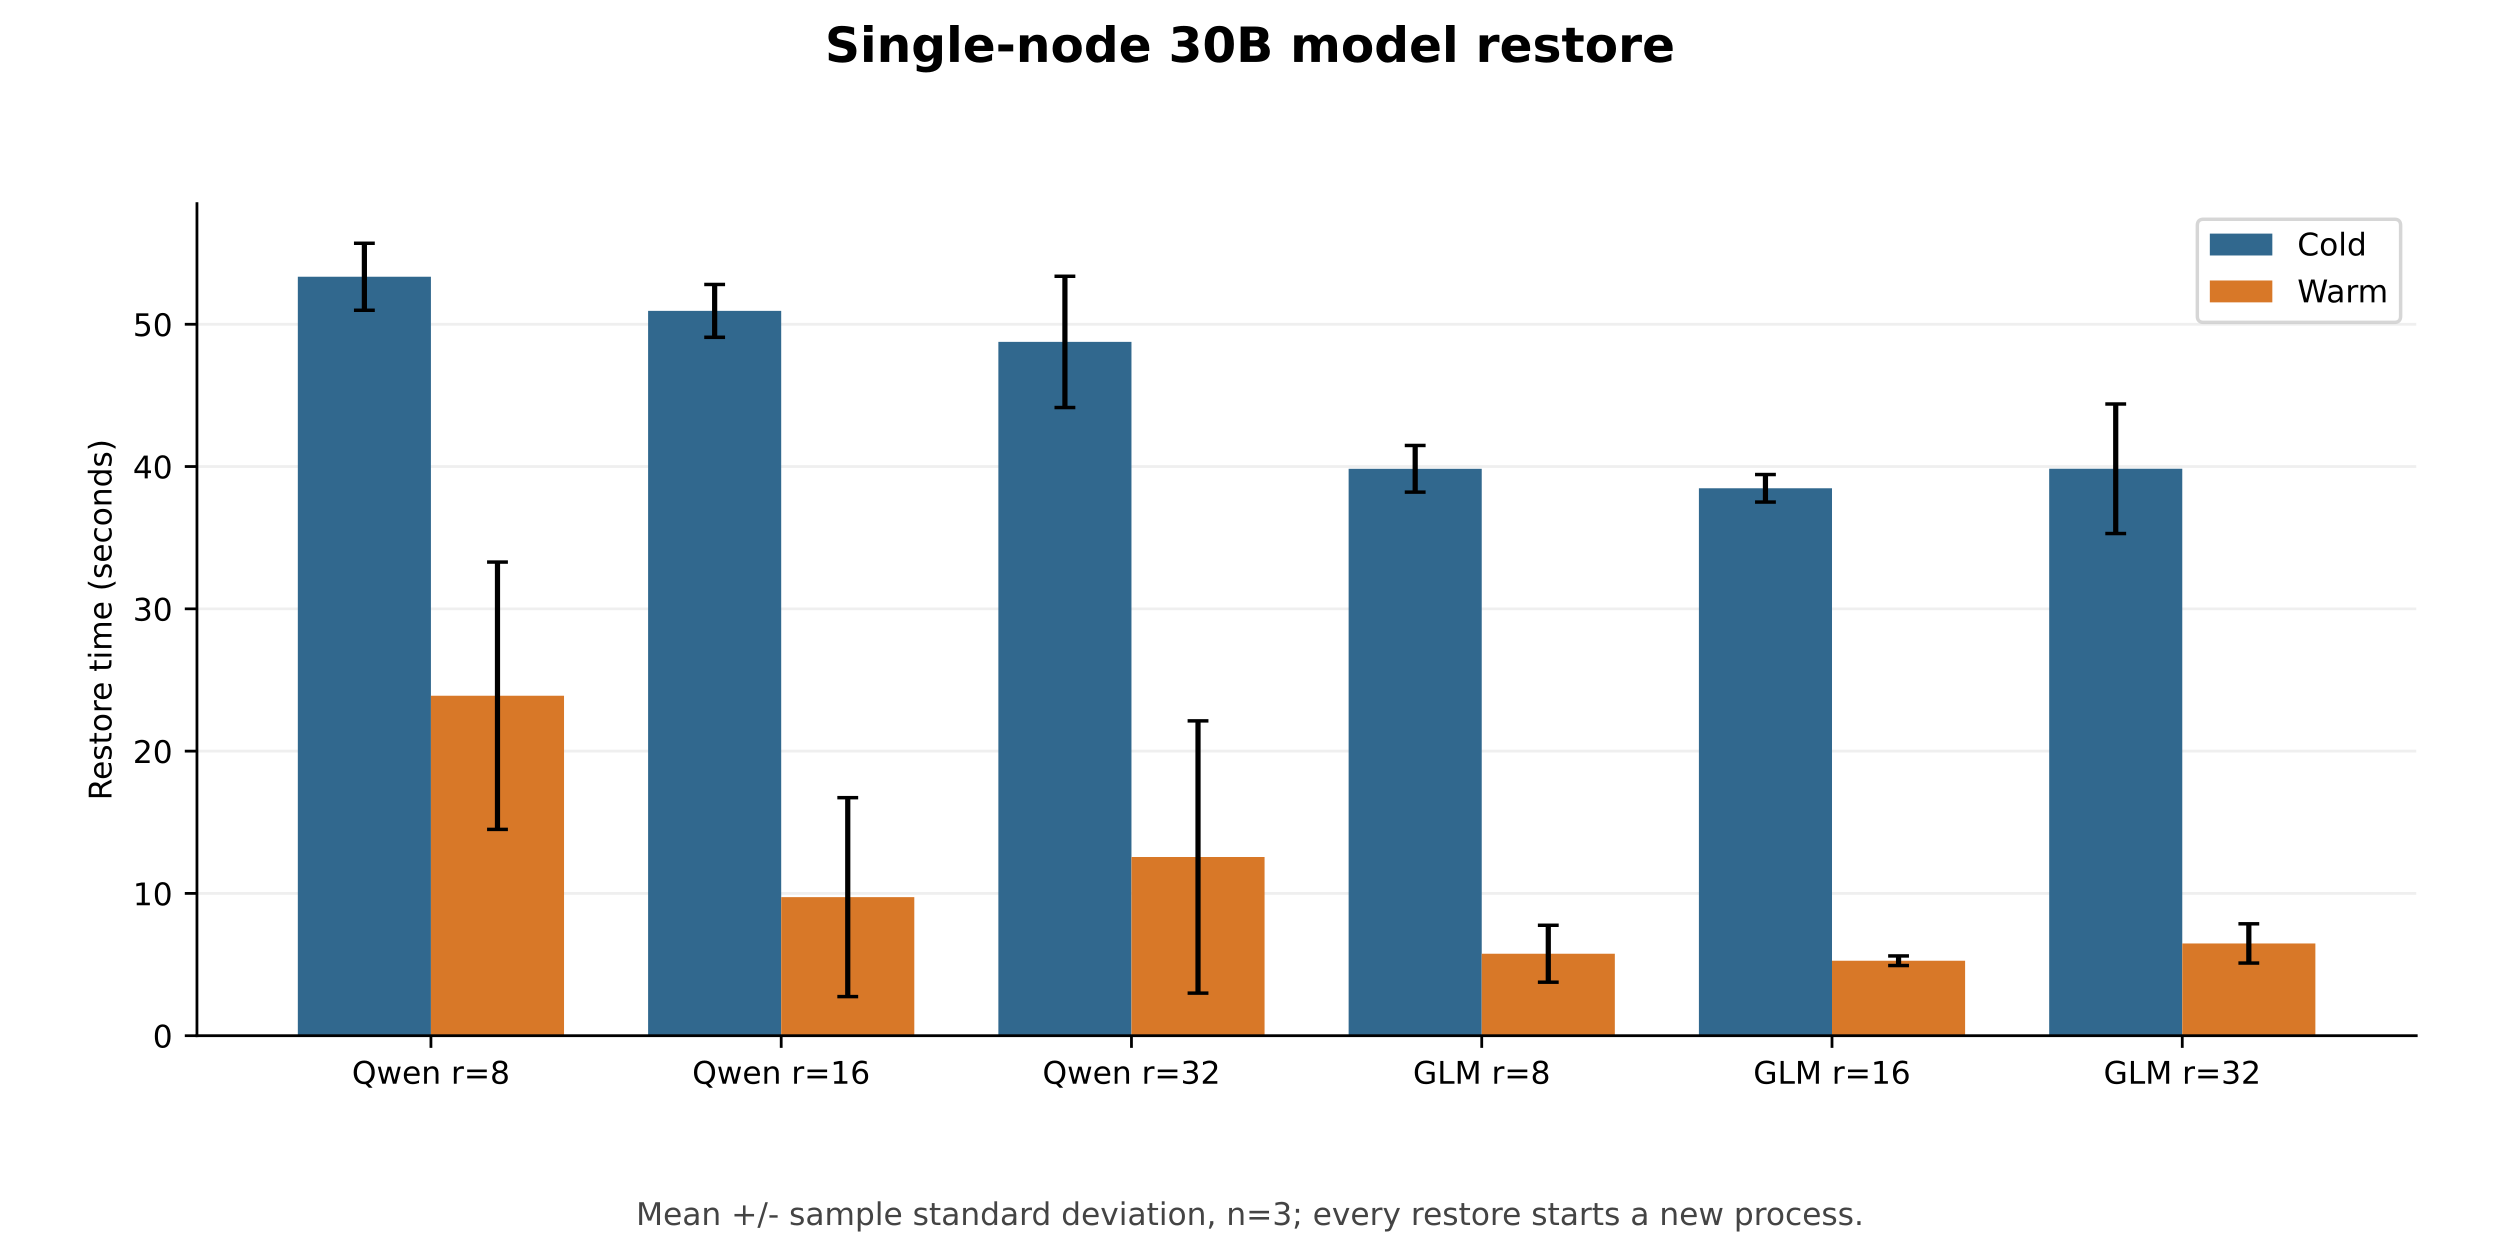
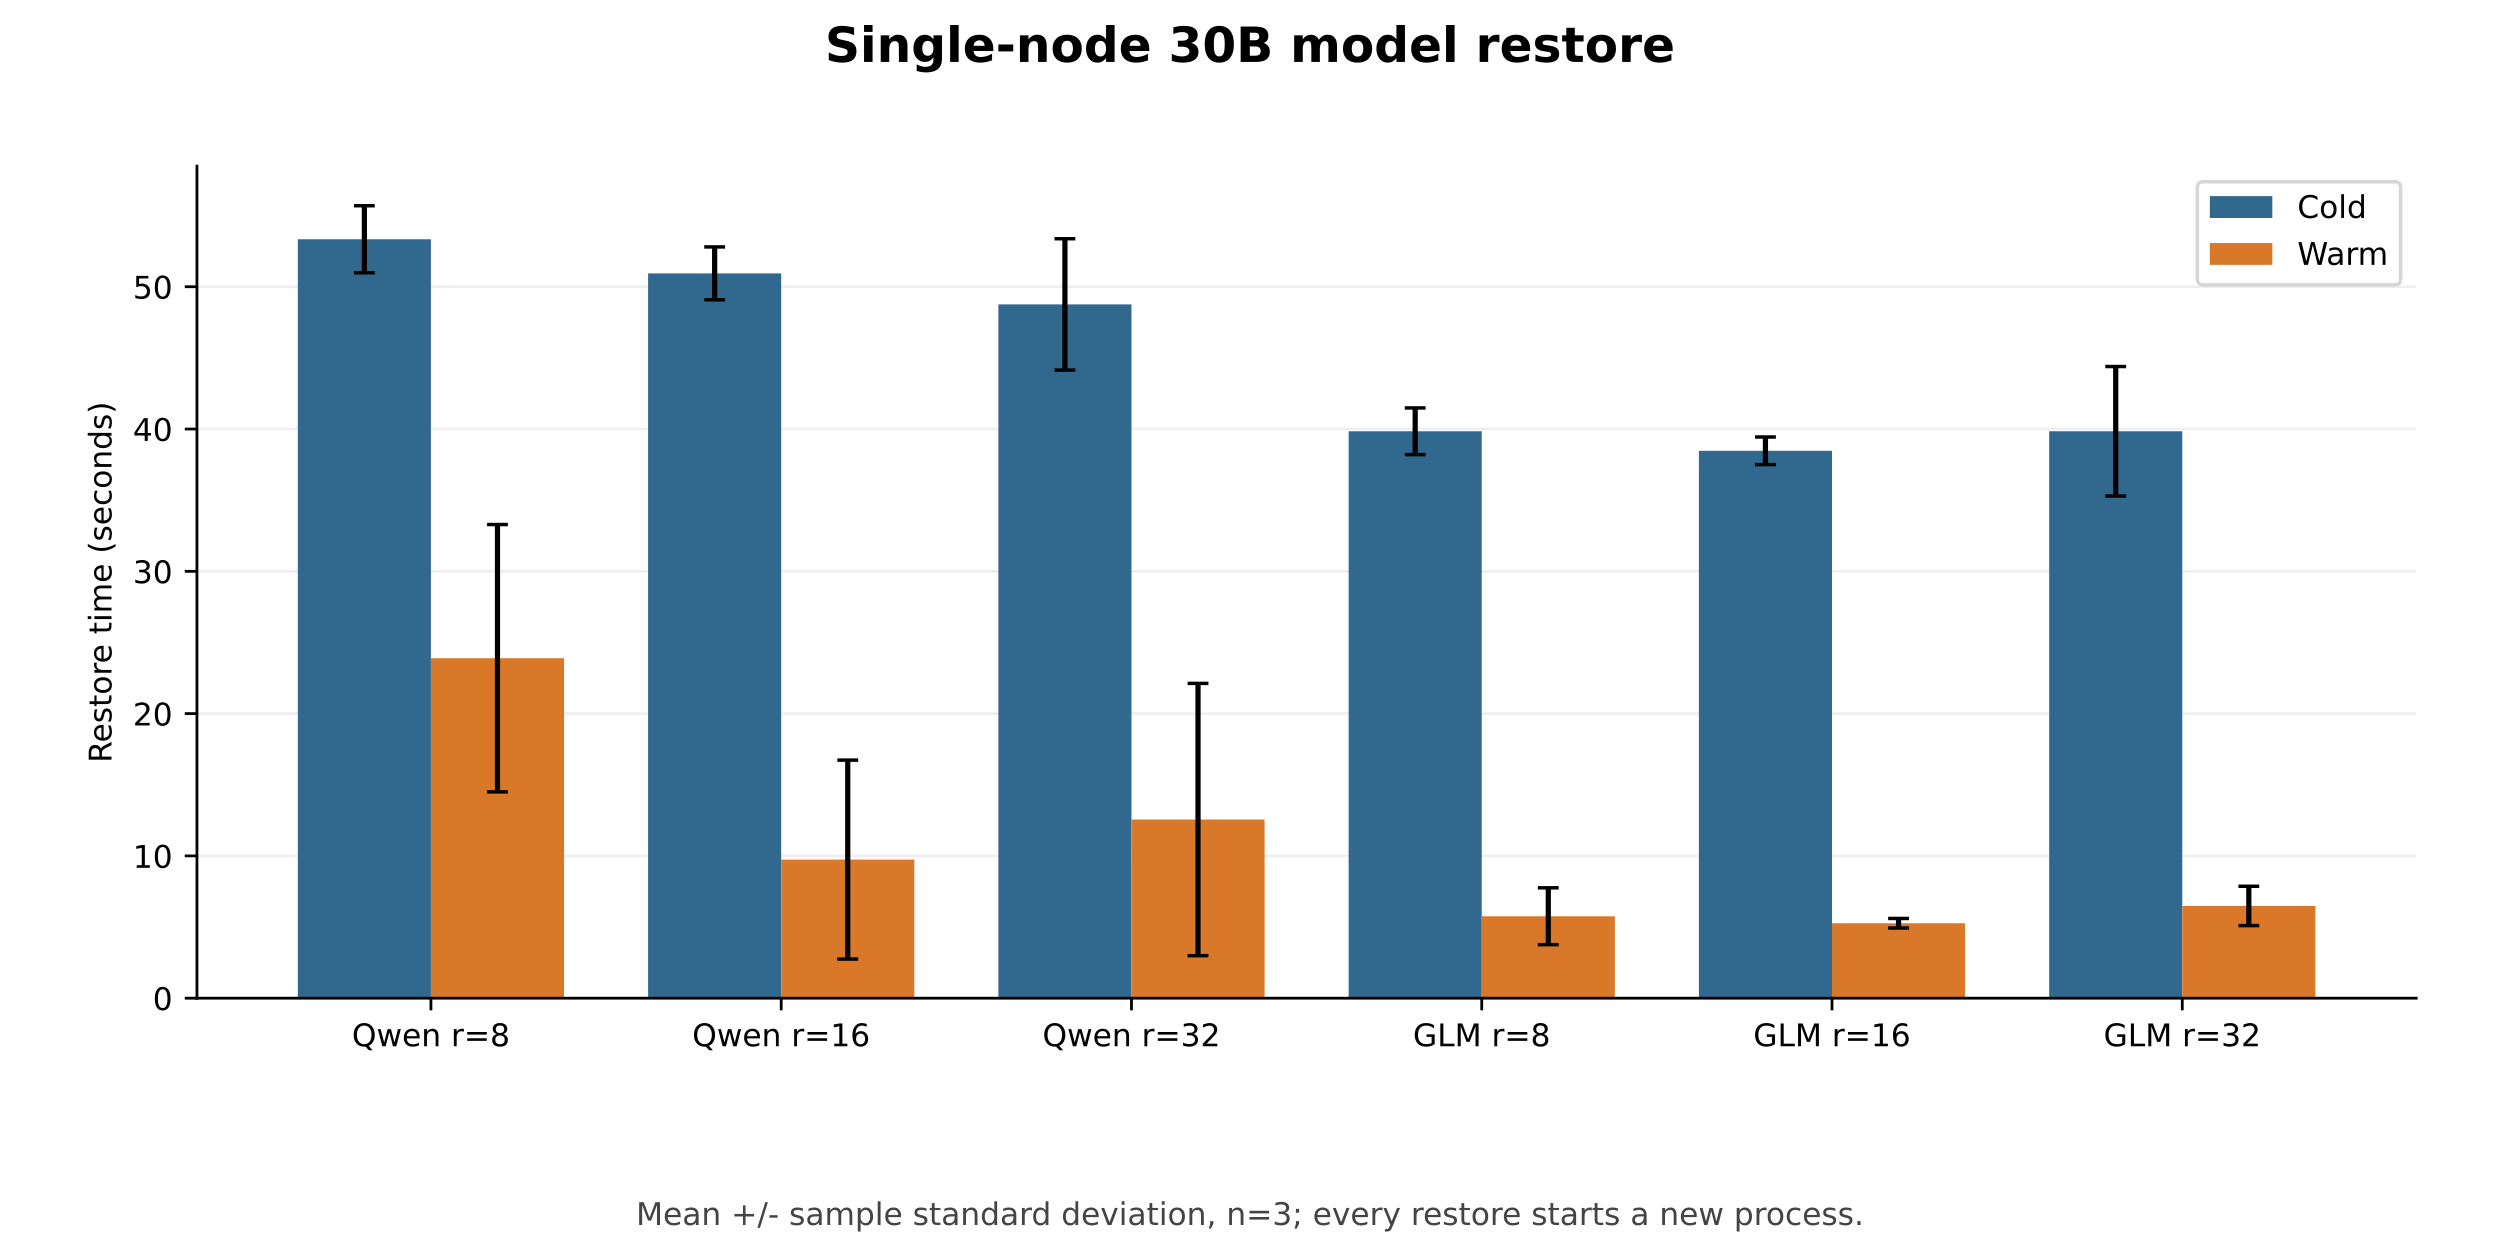
<svg xmlns="http://www.w3.org/2000/svg" xmlns:xlink="http://www.w3.org/1999/xlink" width="720pt" height="360pt" viewBox="0 0 720 360" version="1.1">
  <defs>
    <style type="text/css">*{stroke-linejoin: round; stroke-linecap: butt}</style>
  </defs>
  <g id="figure_1">
    <g id="patch_1">
      <path d="M 0 360 L 720 360 L 720 0 L 0 0 z " style="fill: #ffffff" />
    </g>
-     <g id="axes_1">
+     <g id="axes_1" transform="translate(0 -10.8)">
      <g id="patch_2">
        <path d="M 56.722 298.28 L 695.88 298.28 L 695.88 58.64 L 56.722 58.64 z " style="fill: #ffffff" />
      </g>
      <g id="matplotlib.axis_1">
        <g id="xtick_1">
          <g id="line2d_1">
            <defs>
              <path id="mef8e77eff9" d="M 0 0 L 0 3.5 " style="stroke: #000000; stroke-width: 0.8" />
            </defs>
            <g>
              <use xlink:href="#mef8e77eff9" x="124.108" y="298.28" style="stroke: #000000; stroke-width: 0.8" />
            </g>
          </g>
          <g id="text_1">
            <text style="font-size: 9px; font-family: 'DejaVu Sans'; text-anchor: middle" x="124.108" y="312.118" transform="rotate(-0 124.1081 312.1179)">Qwen r=8</text>
          </g>
        </g>
        <g id="xtick_2">
          <g id="line2d_2">
            <g>
              <use xlink:href="#mef8e77eff9" x="224.985" y="298.28" style="stroke: #000000; stroke-width: 0.8" />
            </g>
          </g>
          <g id="text_2">
            <text style="font-size: 9px; font-family: 'DejaVu Sans'; text-anchor: middle" x="224.985" y="312.118" transform="rotate(-0 224.9853 312.1179)">Qwen r=16</text>
          </g>
        </g>
        <g id="xtick_3">
          <g id="line2d_3">
            <g>
              <use xlink:href="#mef8e77eff9" x="325.862" y="298.28" style="stroke: #000000; stroke-width: 0.8" />
            </g>
          </g>
          <g id="text_3">
            <text style="font-size: 9px; font-family: 'DejaVu Sans'; text-anchor: middle" x="325.862" y="312.118" transform="rotate(-0 325.8625 312.1179)">Qwen r=32</text>
          </g>
        </g>
        <g id="xtick_4">
          <g id="line2d_4">
            <g>
              <use xlink:href="#mef8e77eff9" x="426.74" y="298.28" style="stroke: #000000; stroke-width: 0.8" />
            </g>
          </g>
          <g id="text_4">
            <text style="font-size: 9px; font-family: 'DejaVu Sans'; text-anchor: middle" x="426.74" y="312.118" transform="rotate(-0 426.7397 312.1179)">GLM r=8</text>
          </g>
        </g>
        <g id="xtick_5">
          <g id="line2d_5">
            <g>
              <use xlink:href="#mef8e77eff9" x="527.617" y="298.28" style="stroke: #000000; stroke-width: 0.8" />
            </g>
          </g>
          <g id="text_5">
            <text style="font-size: 9px; font-family: 'DejaVu Sans'; text-anchor: middle" x="527.617" y="312.118" transform="rotate(-0 527.6168 312.1179)">GLM r=16</text>
          </g>
        </g>
        <g id="xtick_6">
          <g id="line2d_6">
            <g>
              <use xlink:href="#mef8e77eff9" x="628.494" y="298.28" style="stroke: #000000; stroke-width: 0.8" />
            </g>
          </g>
          <g id="text_6">
            <text style="font-size: 9px; font-family: 'DejaVu Sans'; text-anchor: middle" x="628.494" y="312.118" transform="rotate(-0 628.494 312.1179)">GLM r=32</text>
          </g>
        </g>
      </g>
      <g id="matplotlib.axis_2">
        <g id="ytick_1">
          <g id="line2d_7">
            <path d="M 56.722 298.28 L 695.88 298.28 " clip-path="url(#pbe46235f24)" style="fill: none; stroke: #b0b0b0; stroke-opacity: 0.2; stroke-width: 0.8; stroke-linecap: square" />
          </g>
          <g id="line2d_8">
            <defs>
              <path id="md76891cb38" d="M 0 0 L -3.5 0 " style="stroke: #000000; stroke-width: 0.8" />
            </defs>
            <g>
              <use xlink:href="#md76891cb38" x="56.722" y="298.28" style="stroke: #000000; stroke-width: 0.8" />
            </g>
          </g>
          <g id="text_7">
            <text style="font-size: 9px; font-family: 'DejaVu Sans'; text-anchor: end" x="49.722" y="301.699" transform="rotate(-0 49.72211 301.6989)">0</text>
          </g>
        </g>
        <g id="ytick_2">
          <g id="line2d_9">
            <path d="M 56.722 257.301 L 695.88 257.301 " clip-path="url(#pbe46235f24)" style="fill: none; stroke: #b0b0b0; stroke-opacity: 0.2; stroke-width: 0.8; stroke-linecap: square" />
          </g>
          <g id="line2d_10">
            <g>
              <use xlink:href="#md76891cb38" x="56.722" y="257.301" style="stroke: #000000; stroke-width: 0.8" />
            </g>
          </g>
          <g id="text_8">
            <text style="font-size: 9px; font-family: 'DejaVu Sans'; text-anchor: end" x="49.722" y="260.72" transform="rotate(-0 49.72211 260.7197)">10</text>
          </g>
        </g>
        <g id="ytick_3">
          <g id="line2d_11">
            <path d="M 56.722 216.321 L 695.88 216.321 " clip-path="url(#pbe46235f24)" style="fill: none; stroke: #b0b0b0; stroke-opacity: 0.2; stroke-width: 0.8; stroke-linecap: square" />
          </g>
          <g id="line2d_12">
            <g>
              <use xlink:href="#md76891cb38" x="56.722" y="216.321" style="stroke: #000000; stroke-width: 0.8" />
            </g>
          </g>
          <g id="text_9">
            <text style="font-size: 9px; font-family: 'DejaVu Sans'; text-anchor: end" x="49.722" y="219.74" transform="rotate(-0 49.72211 219.7404)">20</text>
          </g>
        </g>
        <g id="ytick_4">
          <g id="line2d_13">
            <path d="M 56.722 175.342 L 695.88 175.342 " clip-path="url(#pbe46235f24)" style="fill: none; stroke: #b0b0b0; stroke-opacity: 0.2; stroke-width: 0.8; stroke-linecap: square" />
          </g>
          <g id="line2d_14">
            <g>
              <use xlink:href="#md76891cb38" x="56.722" y="175.342" style="stroke: #000000; stroke-width: 0.8" />
            </g>
          </g>
          <g id="text_10">
            <text style="font-size: 9px; font-family: 'DejaVu Sans'; text-anchor: end" x="49.722" y="178.761" transform="rotate(-0 49.72211 178.7611)">30</text>
          </g>
        </g>
        <g id="ytick_5">
          <g id="line2d_15">
            <path d="M 56.722 134.363 L 695.88 134.363 " clip-path="url(#pbe46235f24)" style="fill: none; stroke: #b0b0b0; stroke-opacity: 0.2; stroke-width: 0.8; stroke-linecap: square" />
          </g>
          <g id="line2d_16">
            <g>
              <use xlink:href="#md76891cb38" x="56.722" y="134.363" style="stroke: #000000; stroke-width: 0.8" />
            </g>
          </g>
          <g id="text_11">
            <text style="font-size: 9px; font-family: 'DejaVu Sans'; text-anchor: end" x="49.722" y="137.782" transform="rotate(-0 49.72211 137.7819)">40</text>
          </g>
        </g>
        <g id="ytick_6">
          <g id="line2d_17">
            <path d="M 56.722 93.384 L 695.88 93.384 " clip-path="url(#pbe46235f24)" style="fill: none; stroke: #b0b0b0; stroke-opacity: 0.2; stroke-width: 0.8; stroke-linecap: square" />
          </g>
          <g id="line2d_18">
            <g>
              <use xlink:href="#md76891cb38" x="56.722" y="93.384" style="stroke: #000000; stroke-width: 0.8" />
            </g>
          </g>
          <g id="text_12">
            <text style="font-size: 9px; font-family: 'DejaVu Sans'; text-anchor: end" x="49.722" y="96.803" transform="rotate(-0 49.72211 96.80258)">50</text>
          </g>
        </g>
        <g id="text_13">
          <text style="font-size: 9px; font-family: 'DejaVu Sans'; text-anchor: middle" x="32.108" y="178.46" transform="rotate(-90 32.1075 178.46)">Restore time (seconds)</text>
        </g>
      </g>
      <g id="patch_3">
        <path d="M 85.775 298.28 L 124.108 298.28 L 124.108 79.702 L 85.775 79.702 z " clip-path="url(#pbe46235f24)" style="fill: #31688e" />
      </g>
      <g id="patch_4">
        <path d="M 186.652 298.28 L 224.985 298.28 L 224.985 89.535 L 186.652 89.535 z " clip-path="url(#pbe46235f24)" style="fill: #31688e" />
      </g>
      <g id="patch_5">
        <path d="M 287.529 298.28 L 325.862 298.28 L 325.862 98.465 L 287.529 98.465 z " clip-path="url(#pbe46235f24)" style="fill: #31688e" />
      </g>
      <g id="patch_6">
        <path d="M 388.406 298.28 L 426.74 298.28 L 426.74 135.008 L 388.406 135.008 z " clip-path="url(#pbe46235f24)" style="fill: #31688e" />
      </g>
      <g id="patch_7">
        <path d="M 489.284 298.28 L 527.617 298.28 L 527.617 140.627 L 489.284 140.627 z " clip-path="url(#pbe46235f24)" style="fill: #31688e" />
      </g>
      <g id="patch_8">
        <path d="M 590.161 298.28 L 628.494 298.28 L 628.494 135.005 L 590.161 135.005 z " clip-path="url(#pbe46235f24)" style="fill: #31688e" />
      </g>
      <g id="patch_9">
        <path d="M 124.108 298.28 L 162.441 298.28 L 162.441 200.364 L 124.108 200.364 z " clip-path="url(#pbe46235f24)" style="fill: #d87828" />
      </g>
      <g id="patch_10">
        <path d="M 224.985 298.28 L 263.319 298.28 L 263.319 258.366 L 224.985 258.366 z " clip-path="url(#pbe46235f24)" style="fill: #d87828" />
      </g>
      <g id="patch_11">
        <path d="M 325.862 298.28 L 364.196 298.28 L 364.196 246.823 L 325.862 246.823 z " clip-path="url(#pbe46235f24)" style="fill: #d87828" />
      </g>
      <g id="patch_12">
        <path d="M 426.74 298.28 L 465.073 298.28 L 465.073 274.675 L 426.74 274.675 z " clip-path="url(#pbe46235f24)" style="fill: #d87828" />
      </g>
      <g id="patch_13">
        <path d="M 527.617 298.28 L 565.95 298.28 L 565.95 276.693 L 527.617 276.693 z " clip-path="url(#pbe46235f24)" style="fill: #d87828" />
      </g>
      <g id="patch_14">
        <path d="M 628.494 298.28 L 666.827 298.28 L 666.827 271.709 L 628.494 271.709 z " clip-path="url(#pbe46235f24)" style="fill: #d87828" />
      </g>
      <g id="LineCollection_1">
        <path d="M 104.941 89.353 L 104.941 70.051 " clip-path="url(#pbe46235f24)" style="fill: none; stroke: #000000; stroke-width: 1.5" />
        <path d="M 205.819 97.143 L 205.819 81.926 " clip-path="url(#pbe46235f24)" style="fill: none; stroke: #000000; stroke-width: 1.5" />
        <path d="M 306.696 117.375 L 306.696 79.555 " clip-path="url(#pbe46235f24)" style="fill: none; stroke: #000000; stroke-width: 1.5" />
        <path d="M 407.573 141.728 L 407.573 128.287 " clip-path="url(#pbe46235f24)" style="fill: none; stroke: #000000; stroke-width: 1.5" />
        <path d="M 508.45 144.596 L 508.45 136.658 " clip-path="url(#pbe46235f24)" style="fill: none; stroke: #000000; stroke-width: 1.5" />
        <path d="M 609.327 153.655 L 609.327 116.356 " clip-path="url(#pbe46235f24)" style="fill: none; stroke: #000000; stroke-width: 1.5" />
      </g>
      <g id="line2d_19">
        <defs>
          <path id="m9b26c0c20f" d="M 3 0 L -3 -0 " style="stroke: #000000" />
        </defs>
        <g clip-path="url(#pbe46235f24)">
          <use xlink:href="#m9b26c0c20f" x="104.941" y="89.353" style="fill: #1f77b4; stroke: #000000" />
          <use xlink:href="#m9b26c0c20f" x="205.819" y="97.143" style="fill: #1f77b4; stroke: #000000" />
          <use xlink:href="#m9b26c0c20f" x="306.696" y="117.375" style="fill: #1f77b4; stroke: #000000" />
          <use xlink:href="#m9b26c0c20f" x="407.573" y="141.728" style="fill: #1f77b4; stroke: #000000" />
          <use xlink:href="#m9b26c0c20f" x="508.45" y="144.596" style="fill: #1f77b4; stroke: #000000" />
          <use xlink:href="#m9b26c0c20f" x="609.327" y="153.655" style="fill: #1f77b4; stroke: #000000" />
        </g>
      </g>
      <g id="line2d_20">
        <g clip-path="url(#pbe46235f24)">
          <use xlink:href="#m9b26c0c20f" x="104.941" y="70.051" style="fill: #1f77b4; stroke: #000000" />
          <use xlink:href="#m9b26c0c20f" x="205.819" y="81.926" style="fill: #1f77b4; stroke: #000000" />
          <use xlink:href="#m9b26c0c20f" x="306.696" y="79.555" style="fill: #1f77b4; stroke: #000000" />
          <use xlink:href="#m9b26c0c20f" x="407.573" y="128.287" style="fill: #1f77b4; stroke: #000000" />
          <use xlink:href="#m9b26c0c20f" x="508.45" y="136.658" style="fill: #1f77b4; stroke: #000000" />
          <use xlink:href="#m9b26c0c20f" x="609.327" y="116.356" style="fill: #1f77b4; stroke: #000000" />
        </g>
      </g>
      <g id="LineCollection_2">
        <path d="M 143.275 238.861 L 143.275 161.866 " clip-path="url(#pbe46235f24)" style="fill: none; stroke: #000000; stroke-width: 1.5" />
        <path d="M 244.152 287.012 L 244.152 229.721 " clip-path="url(#pbe46235f24)" style="fill: none; stroke: #000000; stroke-width: 1.5" />
        <path d="M 345.029 286.031 L 345.029 207.615 " clip-path="url(#pbe46235f24)" style="fill: none; stroke: #000000; stroke-width: 1.5" />
        <path d="M 445.906 282.872 L 445.906 266.478 " clip-path="url(#pbe46235f24)" style="fill: none; stroke: #000000; stroke-width: 1.5" />
        <path d="M 546.784 278.069 L 546.784 275.316 " clip-path="url(#pbe46235f24)" style="fill: none; stroke: #000000; stroke-width: 1.5" />
        <path d="M 647.661 277.364 L 647.661 266.053 " clip-path="url(#pbe46235f24)" style="fill: none; stroke: #000000; stroke-width: 1.5" />
      </g>
      <g id="line2d_21">
        <g clip-path="url(#pbe46235f24)">
          <use xlink:href="#m9b26c0c20f" x="143.275" y="238.861" style="fill: #1f77b4; stroke: #000000" />
          <use xlink:href="#m9b26c0c20f" x="244.152" y="287.012" style="fill: #1f77b4; stroke: #000000" />
          <use xlink:href="#m9b26c0c20f" x="345.029" y="286.031" style="fill: #1f77b4; stroke: #000000" />
          <use xlink:href="#m9b26c0c20f" x="445.906" y="282.872" style="fill: #1f77b4; stroke: #000000" />
          <use xlink:href="#m9b26c0c20f" x="546.784" y="278.069" style="fill: #1f77b4; stroke: #000000" />
          <use xlink:href="#m9b26c0c20f" x="647.661" y="277.364" style="fill: #1f77b4; stroke: #000000" />
        </g>
      </g>
      <g id="line2d_22">
        <g clip-path="url(#pbe46235f24)">
          <use xlink:href="#m9b26c0c20f" x="143.275" y="161.866" style="fill: #1f77b4; stroke: #000000" />
          <use xlink:href="#m9b26c0c20f" x="244.152" y="229.721" style="fill: #1f77b4; stroke: #000000" />
          <use xlink:href="#m9b26c0c20f" x="345.029" y="207.615" style="fill: #1f77b4; stroke: #000000" />
          <use xlink:href="#m9b26c0c20f" x="445.906" y="266.478" style="fill: #1f77b4; stroke: #000000" />
          <use xlink:href="#m9b26c0c20f" x="546.784" y="275.316" style="fill: #1f77b4; stroke: #000000" />
          <use xlink:href="#m9b26c0c20f" x="647.661" y="266.053" style="fill: #1f77b4; stroke: #000000" />
        </g>
      </g>
      <g id="patch_15">
        <path d="M 56.722 298.28 L 56.722 58.64 " style="fill: none; stroke: #000000; stroke-width: 0.8; stroke-linejoin: miter; stroke-linecap: square" />
      </g>
      <g id="patch_16">
        <path d="M 56.722 298.28 L 695.88 298.28 " style="fill: none; stroke: #000000; stroke-width: 0.8; stroke-linejoin: miter; stroke-linecap: square" />
      </g>
      <g id="legend_1">
        <g id="patch_17">
          <path d="M 634.632 92.841 L 689.58 92.841 Q 691.38 92.841 691.38 91.041 L 691.38 64.94 Q 691.38 63.14 689.58 63.14 L 634.632 63.14 Q 632.832 63.14 632.832 64.94 L 632.832 91.041 Q 632.832 92.841 634.632 92.841 z " style="fill: #ffffff; opacity: 0.8; stroke: #cccccc; stroke-linejoin: miter" />
        </g>
        <g id="patch_18">
          <path d="M 636.432 73.579 L 654.432 73.579 L 654.432 67.279 L 636.432 67.279 z " style="fill: #31688e" />
        </g>
        <g id="text_14">
          <text style="font-size: 9px; font-family: 'DejaVu Sans'; text-anchor: start" x="661.632" y="73.579" transform="rotate(-0 661.6322 73.57859)">Cold</text>
        </g>
        <g id="patch_19">
          <path d="M 636.432 87.079 L 654.432 87.079 L 654.432 80.779 L 636.432 80.779 z " style="fill: #d87828" />
        </g>
        <g id="text_15">
          <text style="font-size: 9px; font-family: 'DejaVu Sans'; text-anchor: start" x="661.632" y="87.079" transform="rotate(-0 661.6322 87.0793)">Warm</text>
        </g>
      </g>
    </g>
    <g id="text_16">
      <text style="font-weight: 700; font-size: 14px; font-family: 'DejaVu Sans'; text-anchor: middle" x="360" y="17.838" transform="rotate(-0 360 17.83781)">Single-node 30B model restore</text>
    </g>
    <g id="text_17">
      <text style="font-size: 9px; font-family: 'DejaVu Sans'; text-anchor: middle; fill: #444444" x="360" y="352.8" transform="rotate(-0 360 352.8)">Mean +/- sample standard deviation, n=3; every restore starts a new process.</text>
    </g>
  </g>
  <defs>
    <clipPath id="pbe46235f24">
      <rect x="56.722" y="58.64" width="639.158" height="239.64" />
    </clipPath>
  </defs>
</svg>
